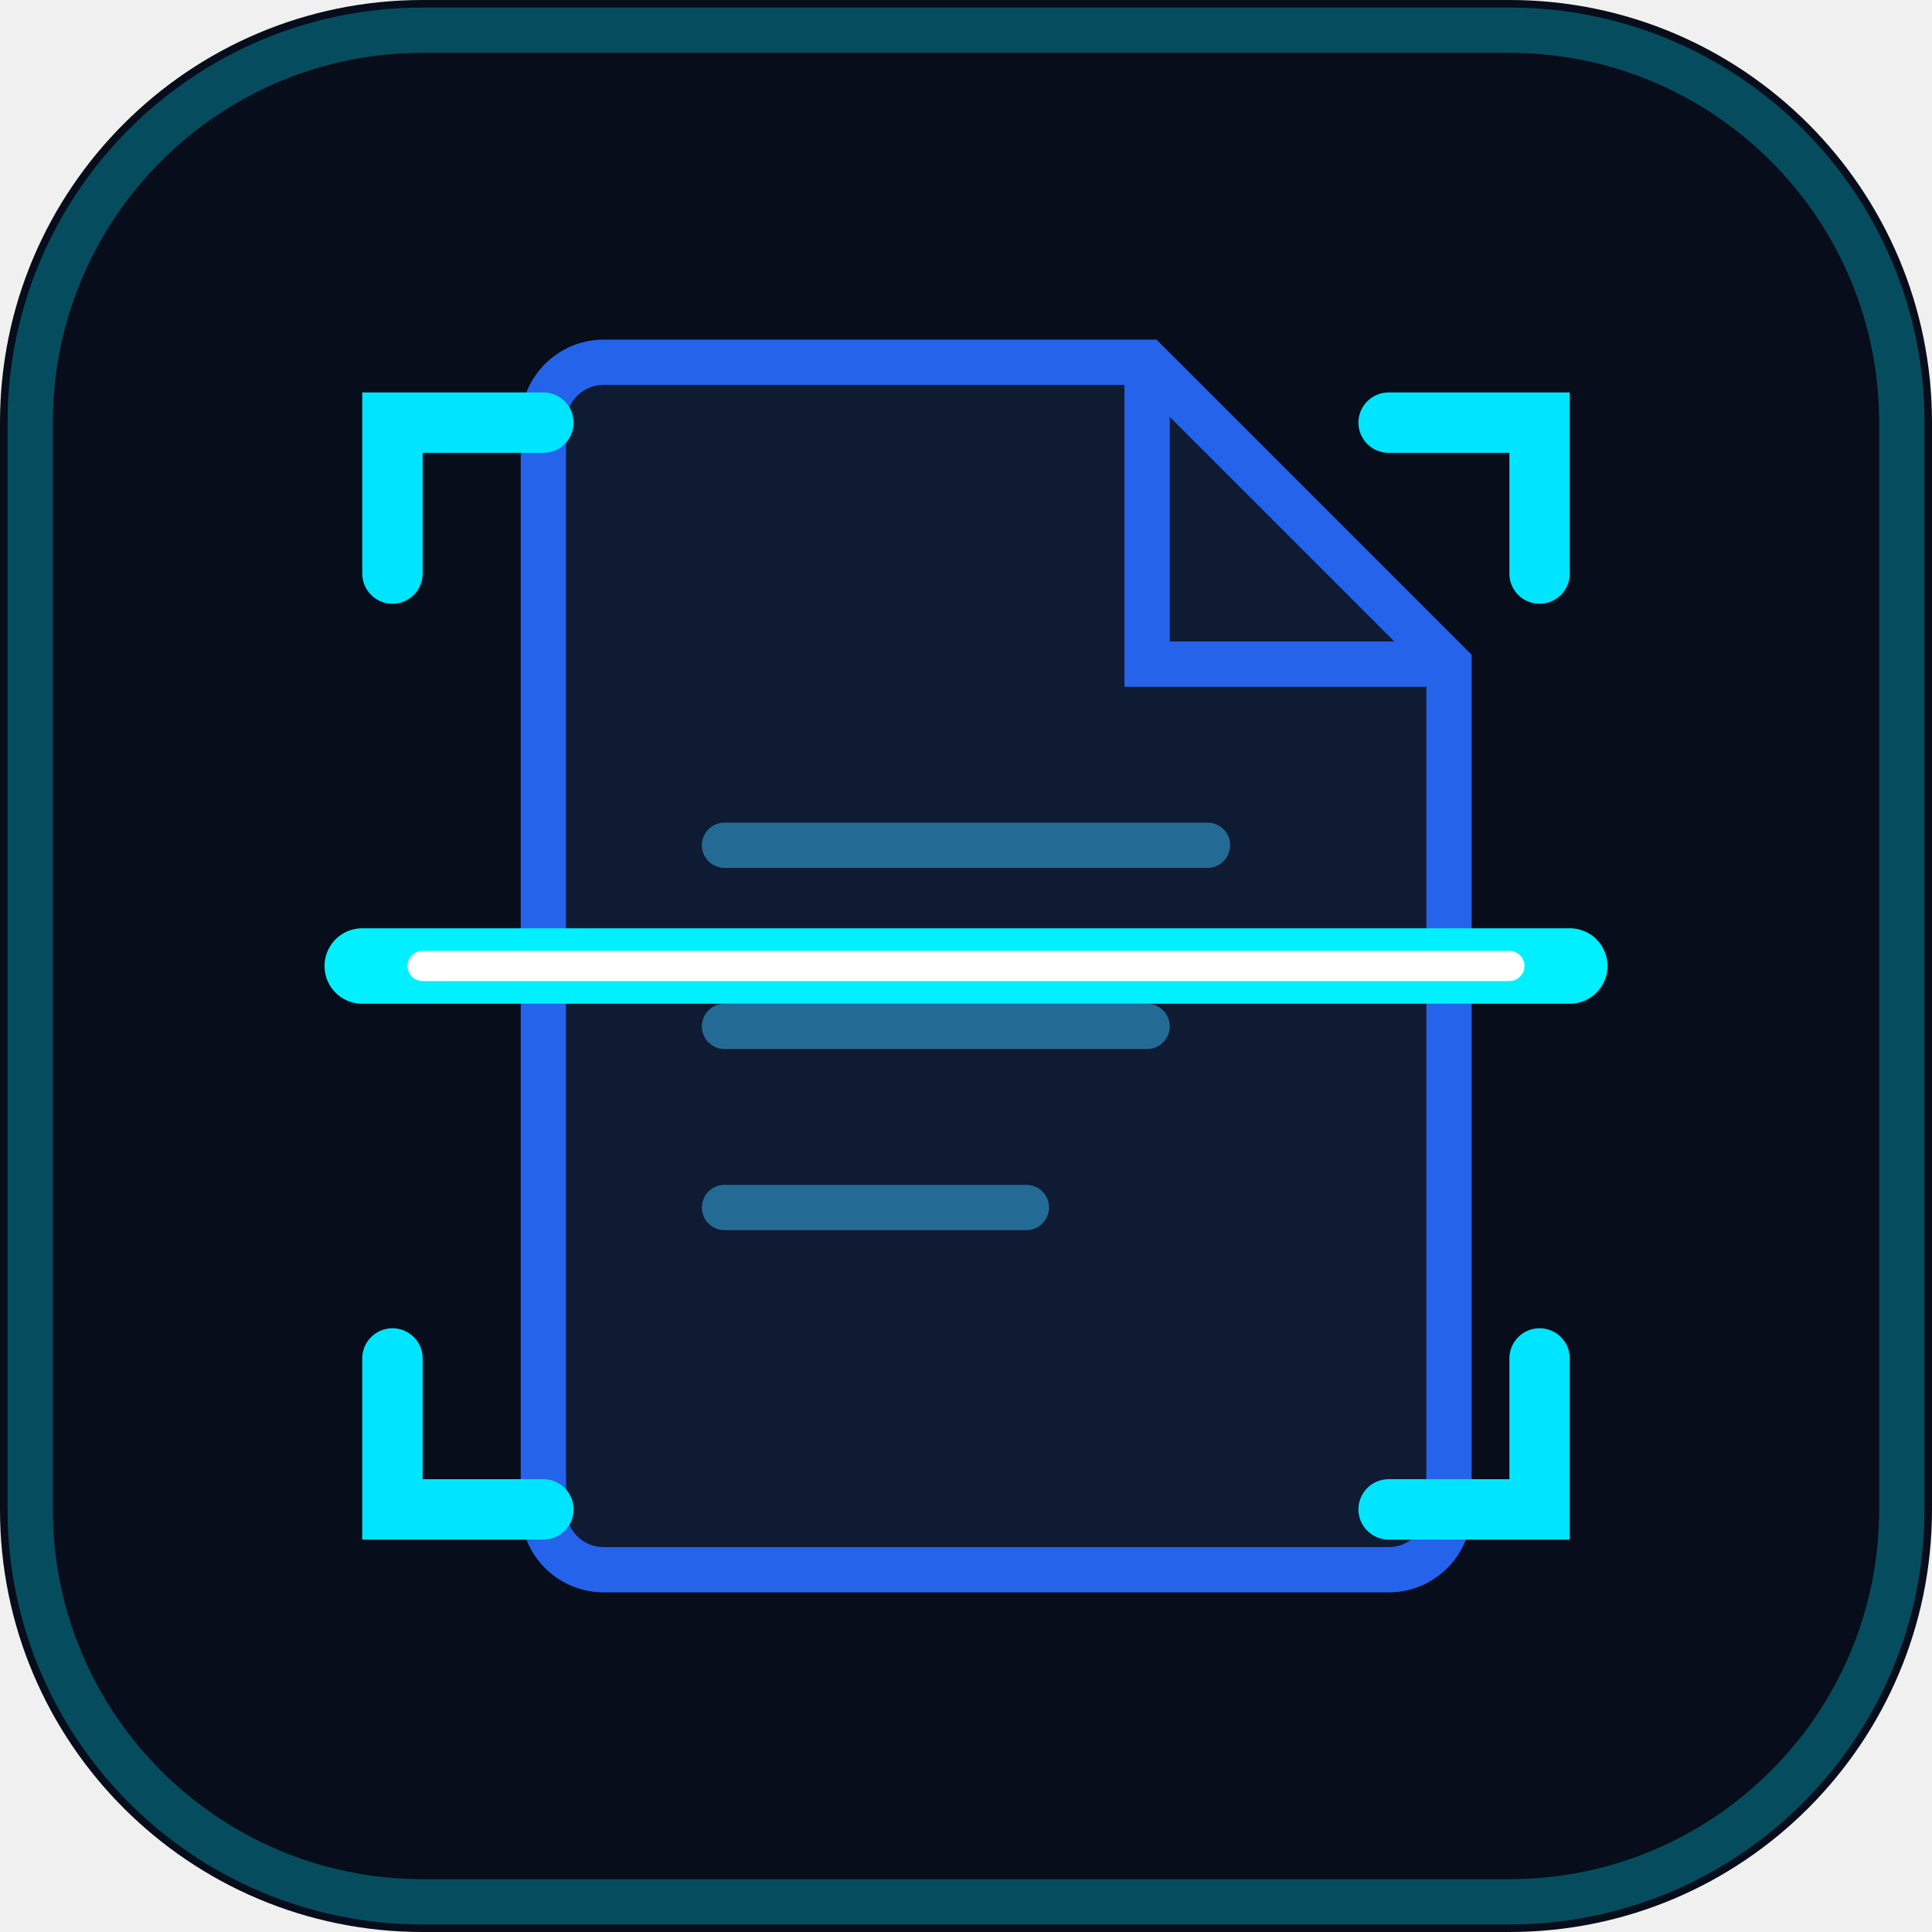
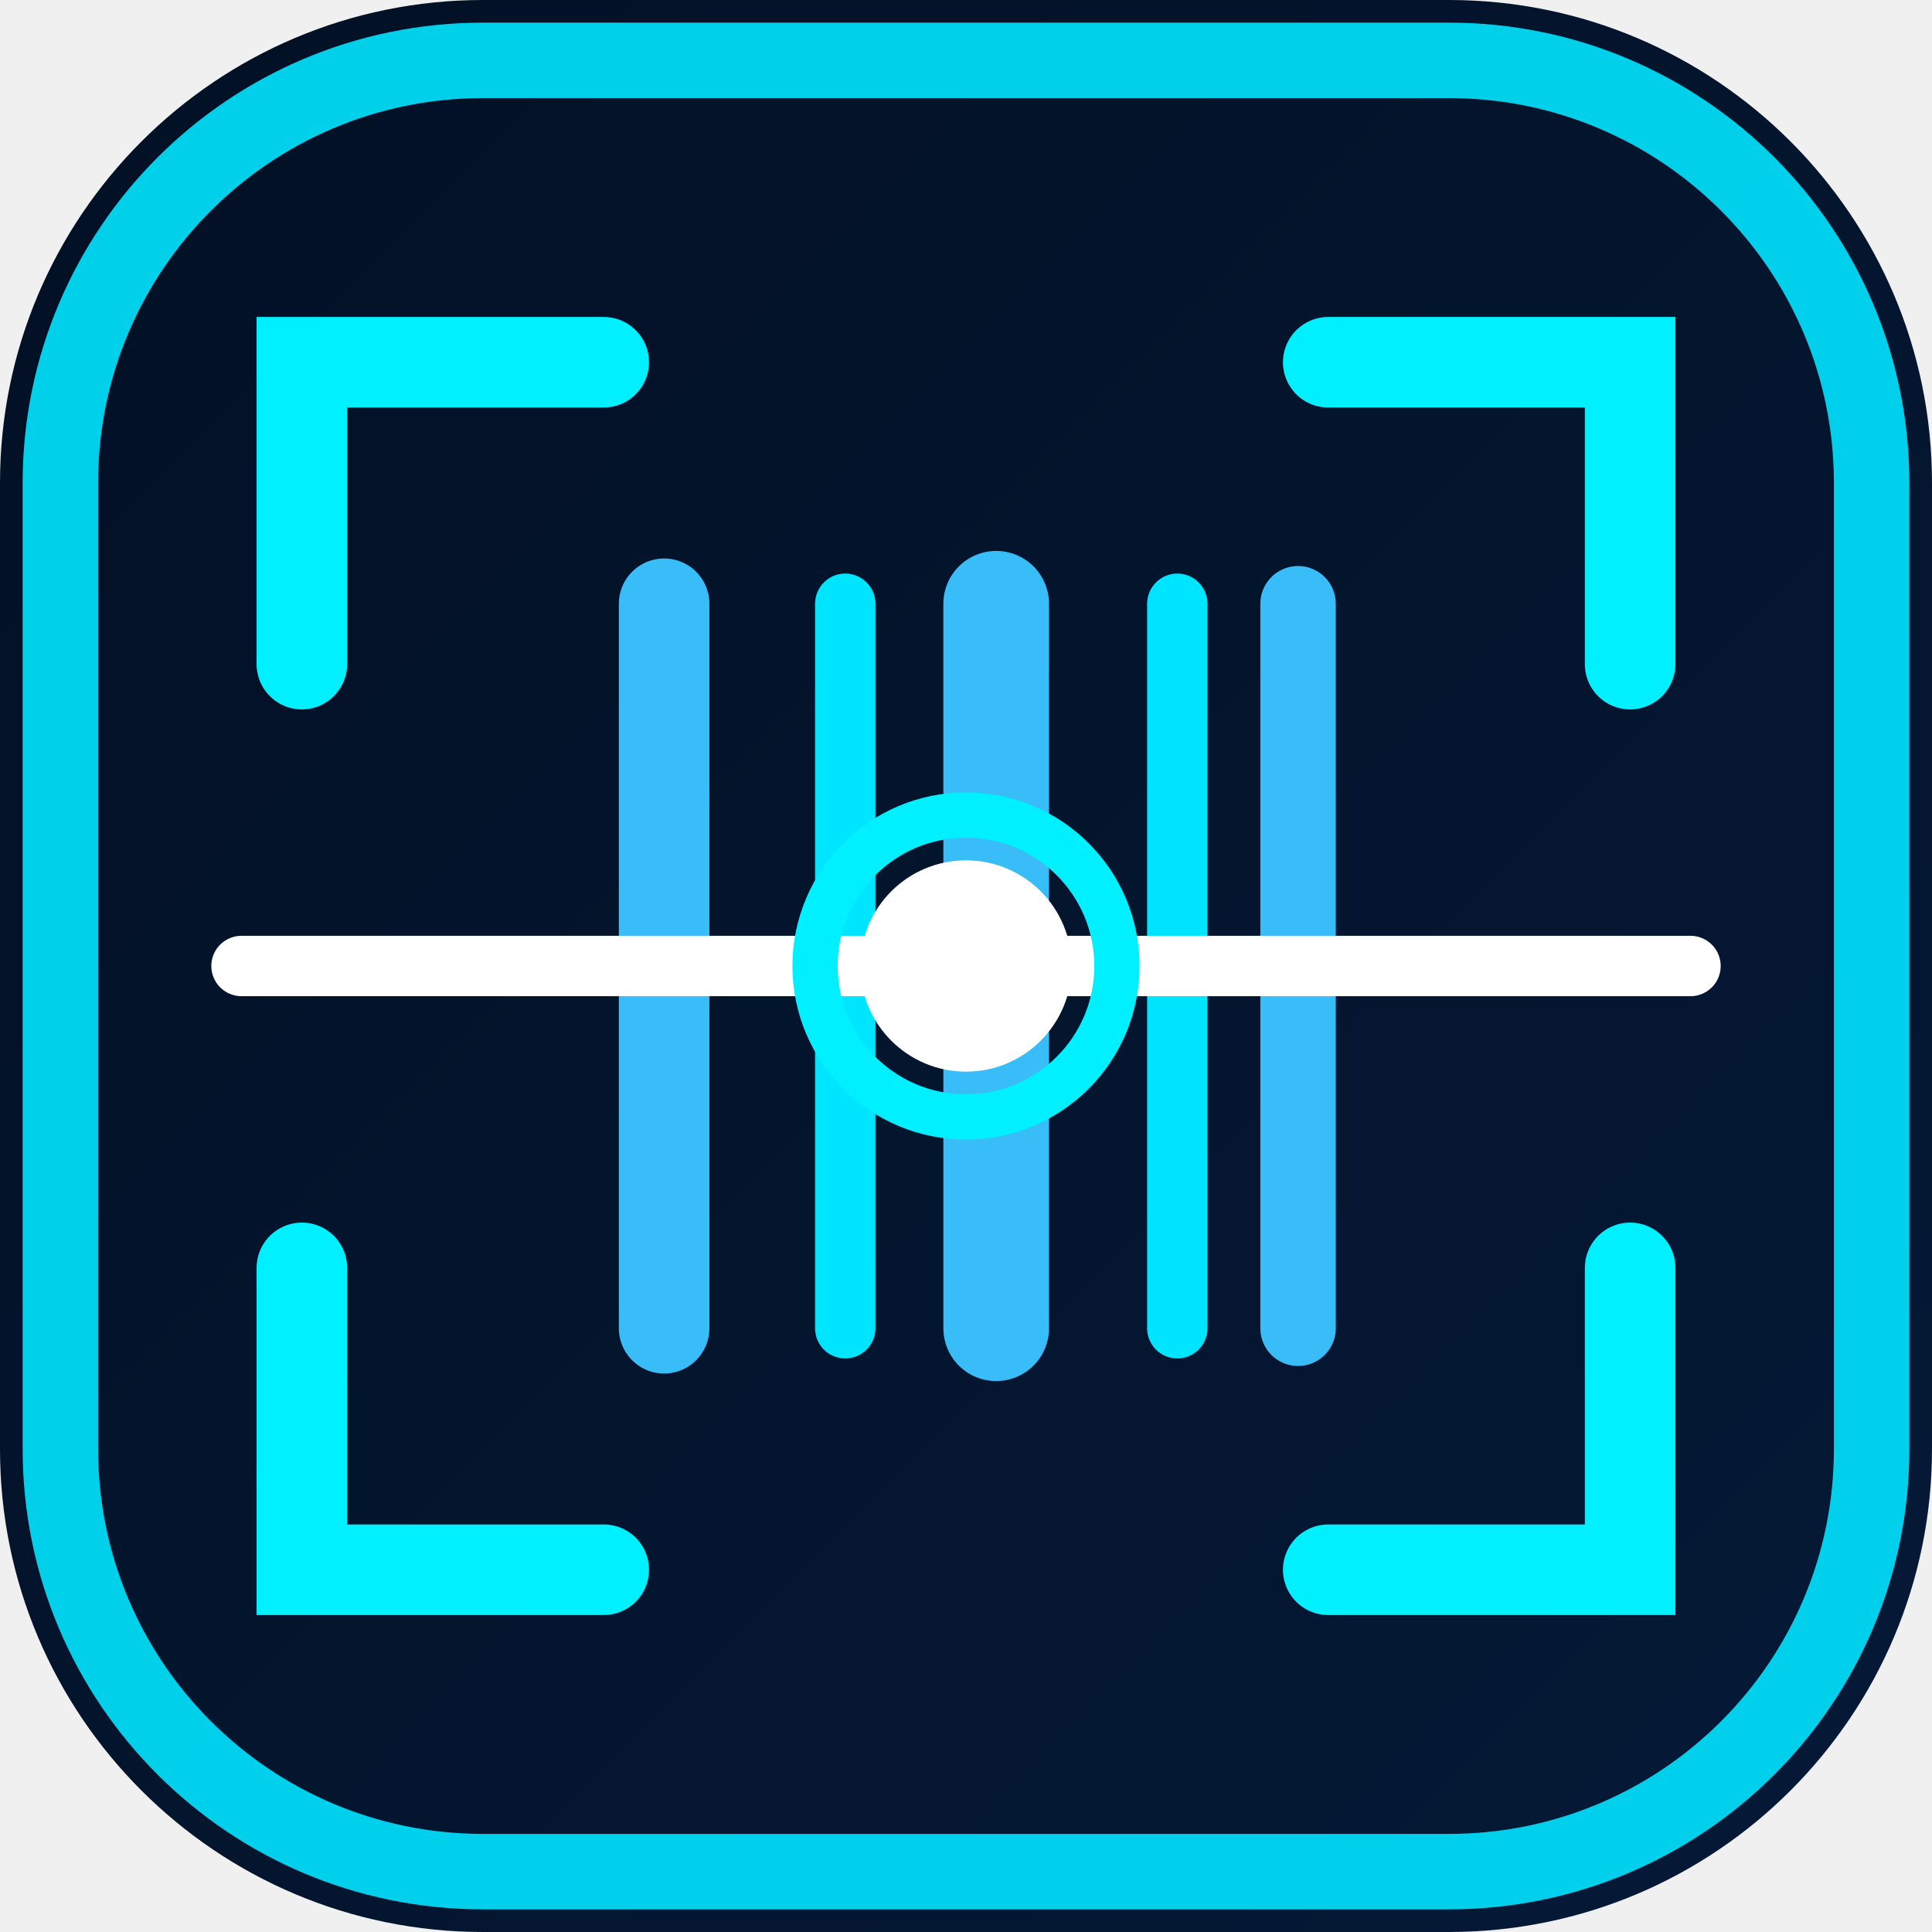
<svg xmlns="http://www.w3.org/2000/svg" viewBox="0 0 64 64" fill="none">
-   <rect width="64" height="64" rx="14" fill="#070D1A" />
-   <rect x="1" y="1" width="62" height="62" rx="13" stroke="#00E5FF" stroke-opacity="0.3" stroke-width="1.5" />
-   <path d="M18 14C18 12.895 18.895 12 20 12H38L48 22V50C48 51.105 47.105 52 46 52H20C18.895 52 18 51.105 18 50V14Z" fill="#0E1B33" stroke="#2563EB" stroke-width="1.5" />
-   <path d="M38 12V22H48" stroke="#2563EB" stroke-width="1.5" />
-   <line x1="24" y1="28" x2="40" y2="28" stroke="#38BDF8" stroke-width="1.5" stroke-linecap="round" stroke-opacity="0.5" />
-   <line x1="24" y1="34" x2="38" y2="34" stroke="#38BDF8" stroke-width="1.5" stroke-linecap="round" stroke-opacity="0.5" />
-   <line x1="24" y1="40" x2="34" y2="40" stroke="#38BDF8" stroke-width="1.5" stroke-linecap="round" stroke-opacity="0.5" />
-   <line x1="12" y1="32" x2="52" y2="32" stroke="#00F0FF" stroke-width="2.5" stroke-linecap="round" />
-   <line x1="14" y1="32" x2="50" y2="32" stroke="#FFFFFF" stroke-width="1" stroke-linecap="round" />
-   <path d="M13 19V14H18" stroke="#00E5FF" stroke-width="2" stroke-linecap="round" />
-   <path d="M51 19V14H46" stroke="#00E5FF" stroke-width="2" stroke-linecap="round" />
-   <path d="M13 45V50H18" stroke="#00E5FF" stroke-width="2" stroke-linecap="round" />
-   <path d="M51 45V50H46" stroke="#00E5FF" stroke-width="2" stroke-linecap="round" />
+   <defs>
+     <linearGradient id="bgGrad" x1="0%" y1="0%" x2="100%" y2="100%">
+       <stop offset="0%" stop-color="#021024" />
+       <stop offset="100%" stop-color="#051937" />
+     </linearGradient>
+     <filter id="laserGlow" x="-20%" y="-20%" width="140%" height="140%">
+       <feGaussianBlur stdDeviation="2" result="blur" />
+       <feMerge>
+         <feMergeNode in="blur" />
+         <feMergeNode in="SourceGraphic" />
+       </feMerge>
+     </filter>
+   </defs>
+   <rect width="64" height="64" rx="16" fill="url(#bgGrad)" />
+   <rect x="2" y="2" width="60" height="60" rx="14" stroke="#00E5FF" stroke-width="2.5" stroke-opacity="0.9" />
+   <path d="M10 22V12H20" stroke="#00F0FF" stroke-width="3" stroke-linecap="round" />
+   <path d="M54 22V12H44" stroke="#00F0FF" stroke-width="3" stroke-linecap="round" />
+   <path d="M10 42V52H20" stroke="#00F0FF" stroke-width="3" stroke-linecap="round" />
+   <path d="M54 42V52H44" stroke="#00F0FF" stroke-width="3" stroke-linecap="round" />
+   <line x1="22" y1="20" x2="22" y2="44" stroke="#38BDF8" stroke-width="3" stroke-linecap="round" />
+   <line x1="28" y1="20" x2="28" y2="44" stroke="#00E5FF" stroke-width="2" stroke-linecap="round" />
+   <line x1="33" y1="20" x2="33" y2="44" stroke="#38BDF8" stroke-width="3.5" stroke-linecap="round" />
+   <line x1="39" y1="20" x2="39" y2="44" stroke="#00E5FF" stroke-width="2" stroke-linecap="round" />
+   <line x1="43" y1="20" x2="43" y2="44" stroke="#38BDF8" stroke-width="2.5" stroke-linecap="round" />
+   <line x1="6" y1="32" x2="58" y2="32" stroke="#00F0FF" stroke-width="4.5" stroke-linecap="round" filter="url(#laserGlow)" opacity="0.9" />
+   <line x1="8" y1="32" x2="56" y2="32" stroke="#FFFFFF" stroke-width="2" stroke-linecap="round" />
+   <circle cx="32" cy="32" r="3.5" fill="#FFFFFF" />
+   <circle cx="32" cy="32" r="5" stroke="#00F0FF" stroke-width="1.5" />
</svg>
